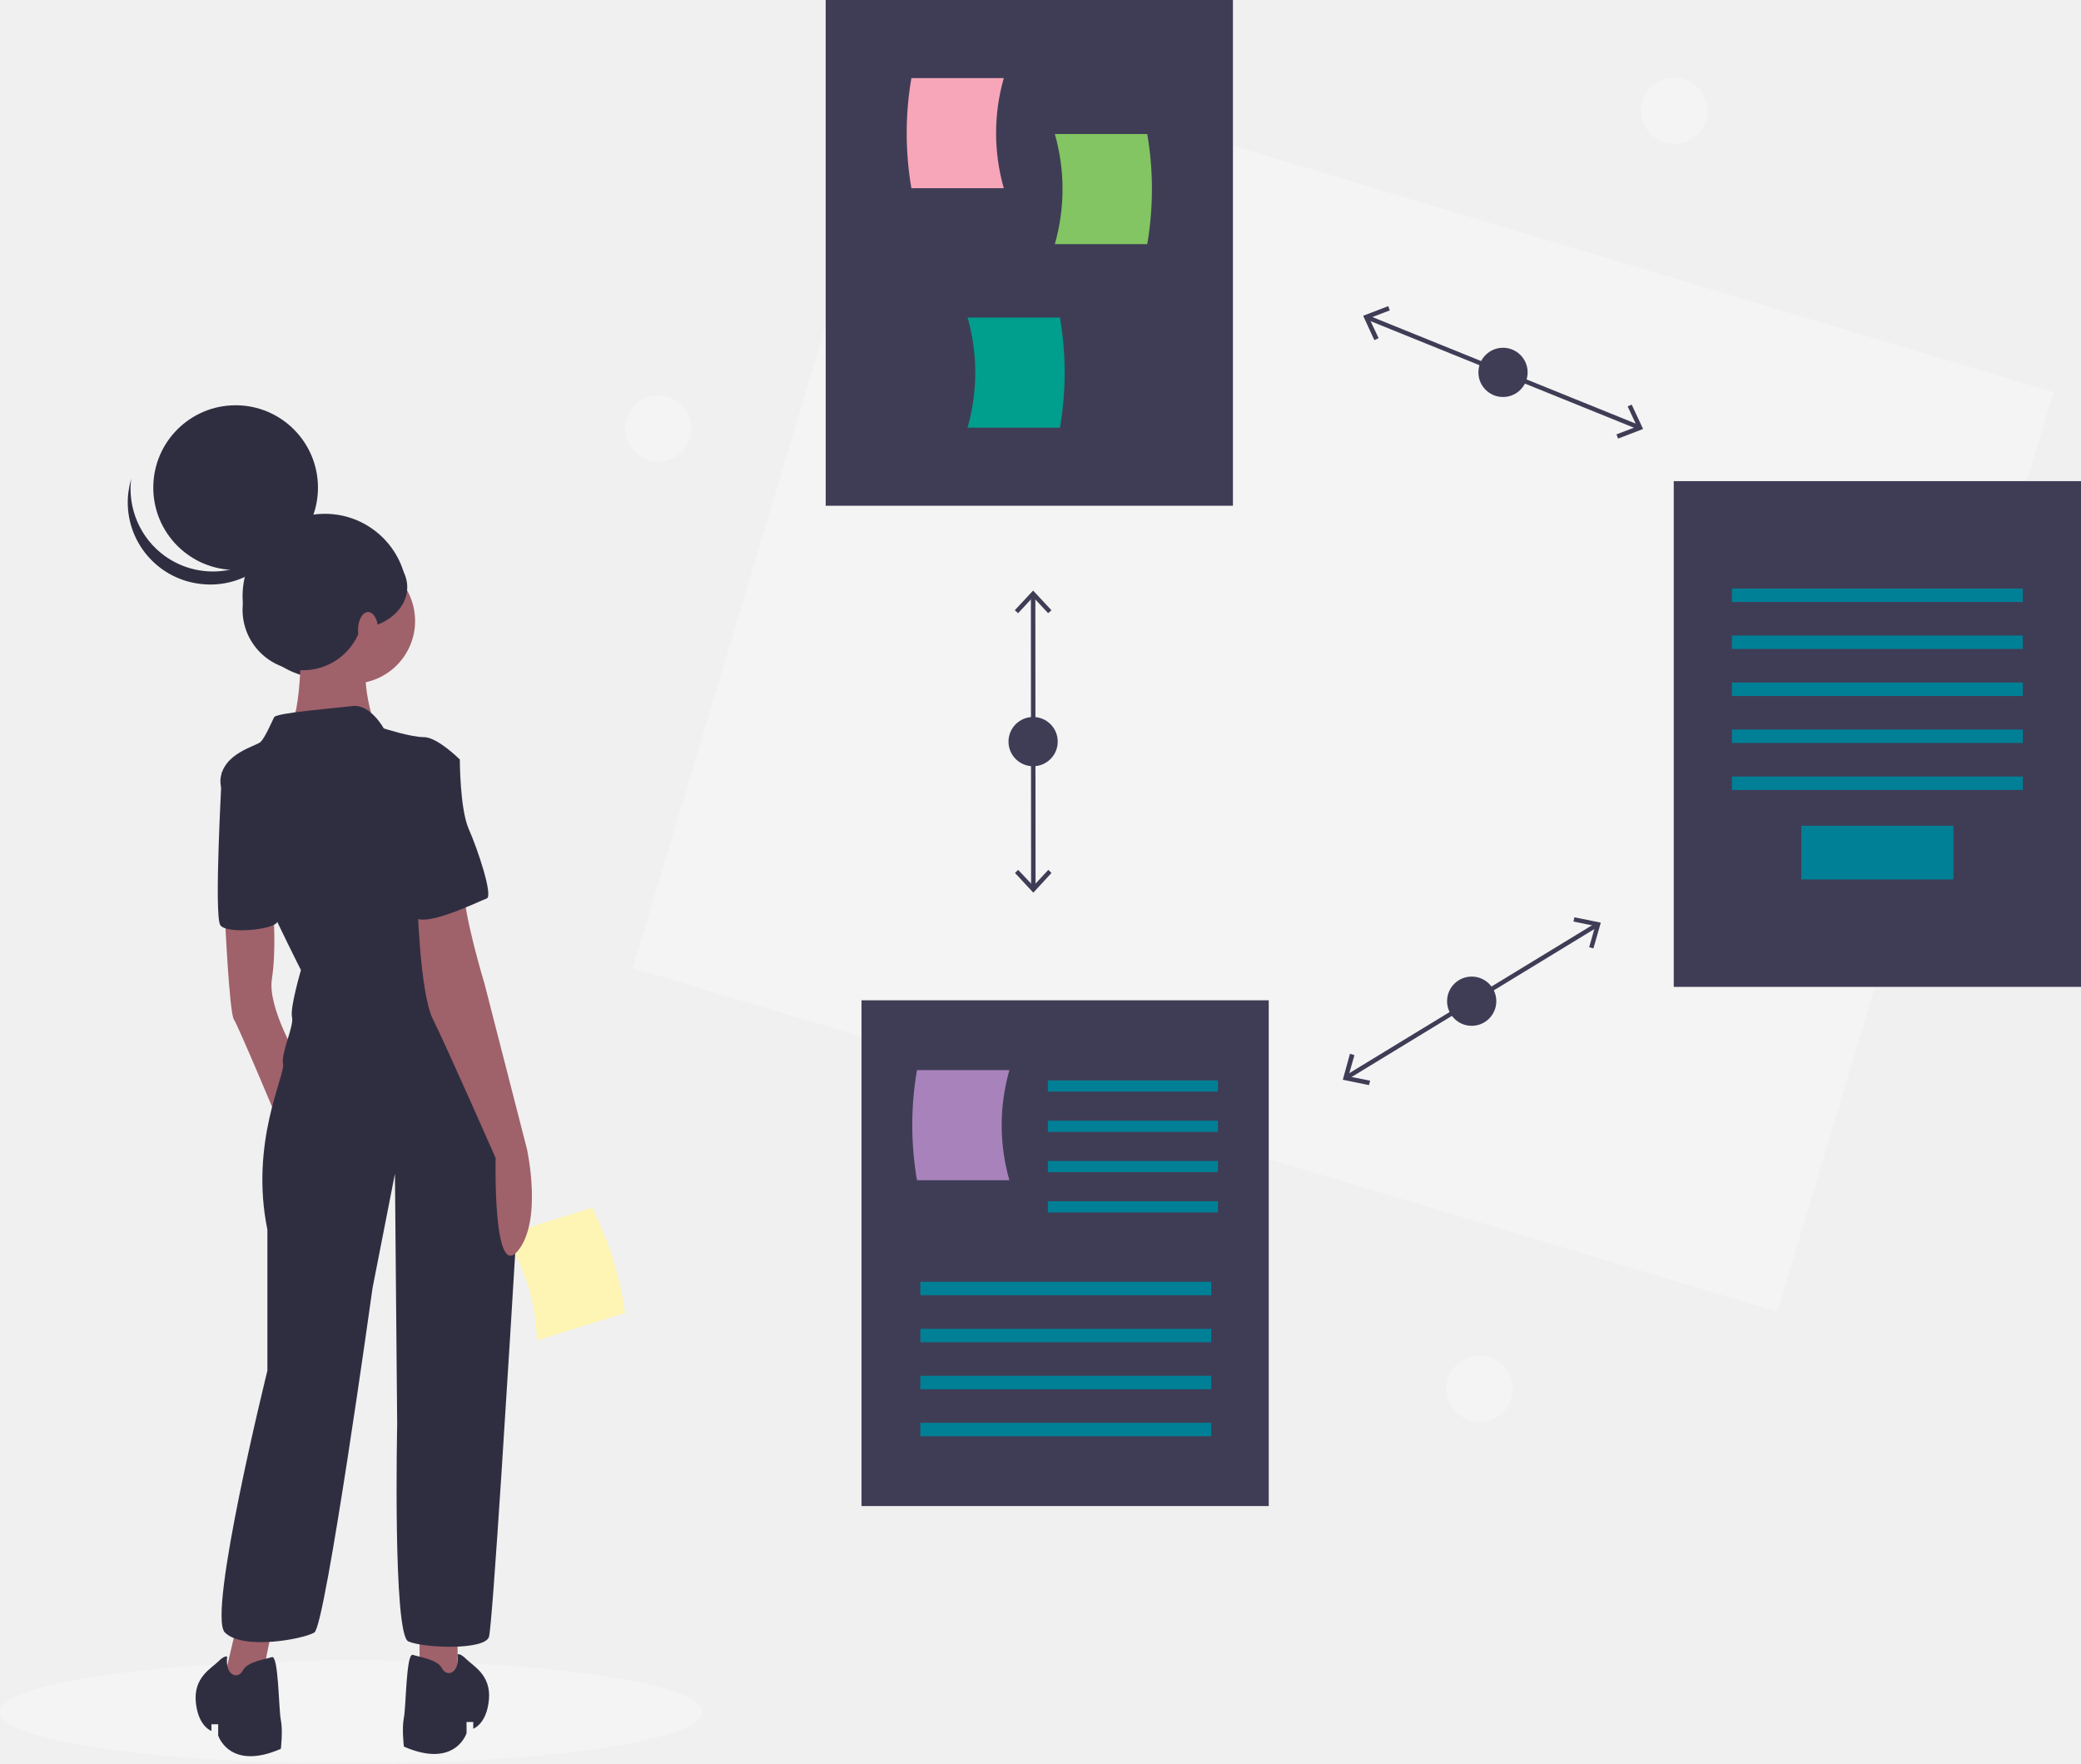
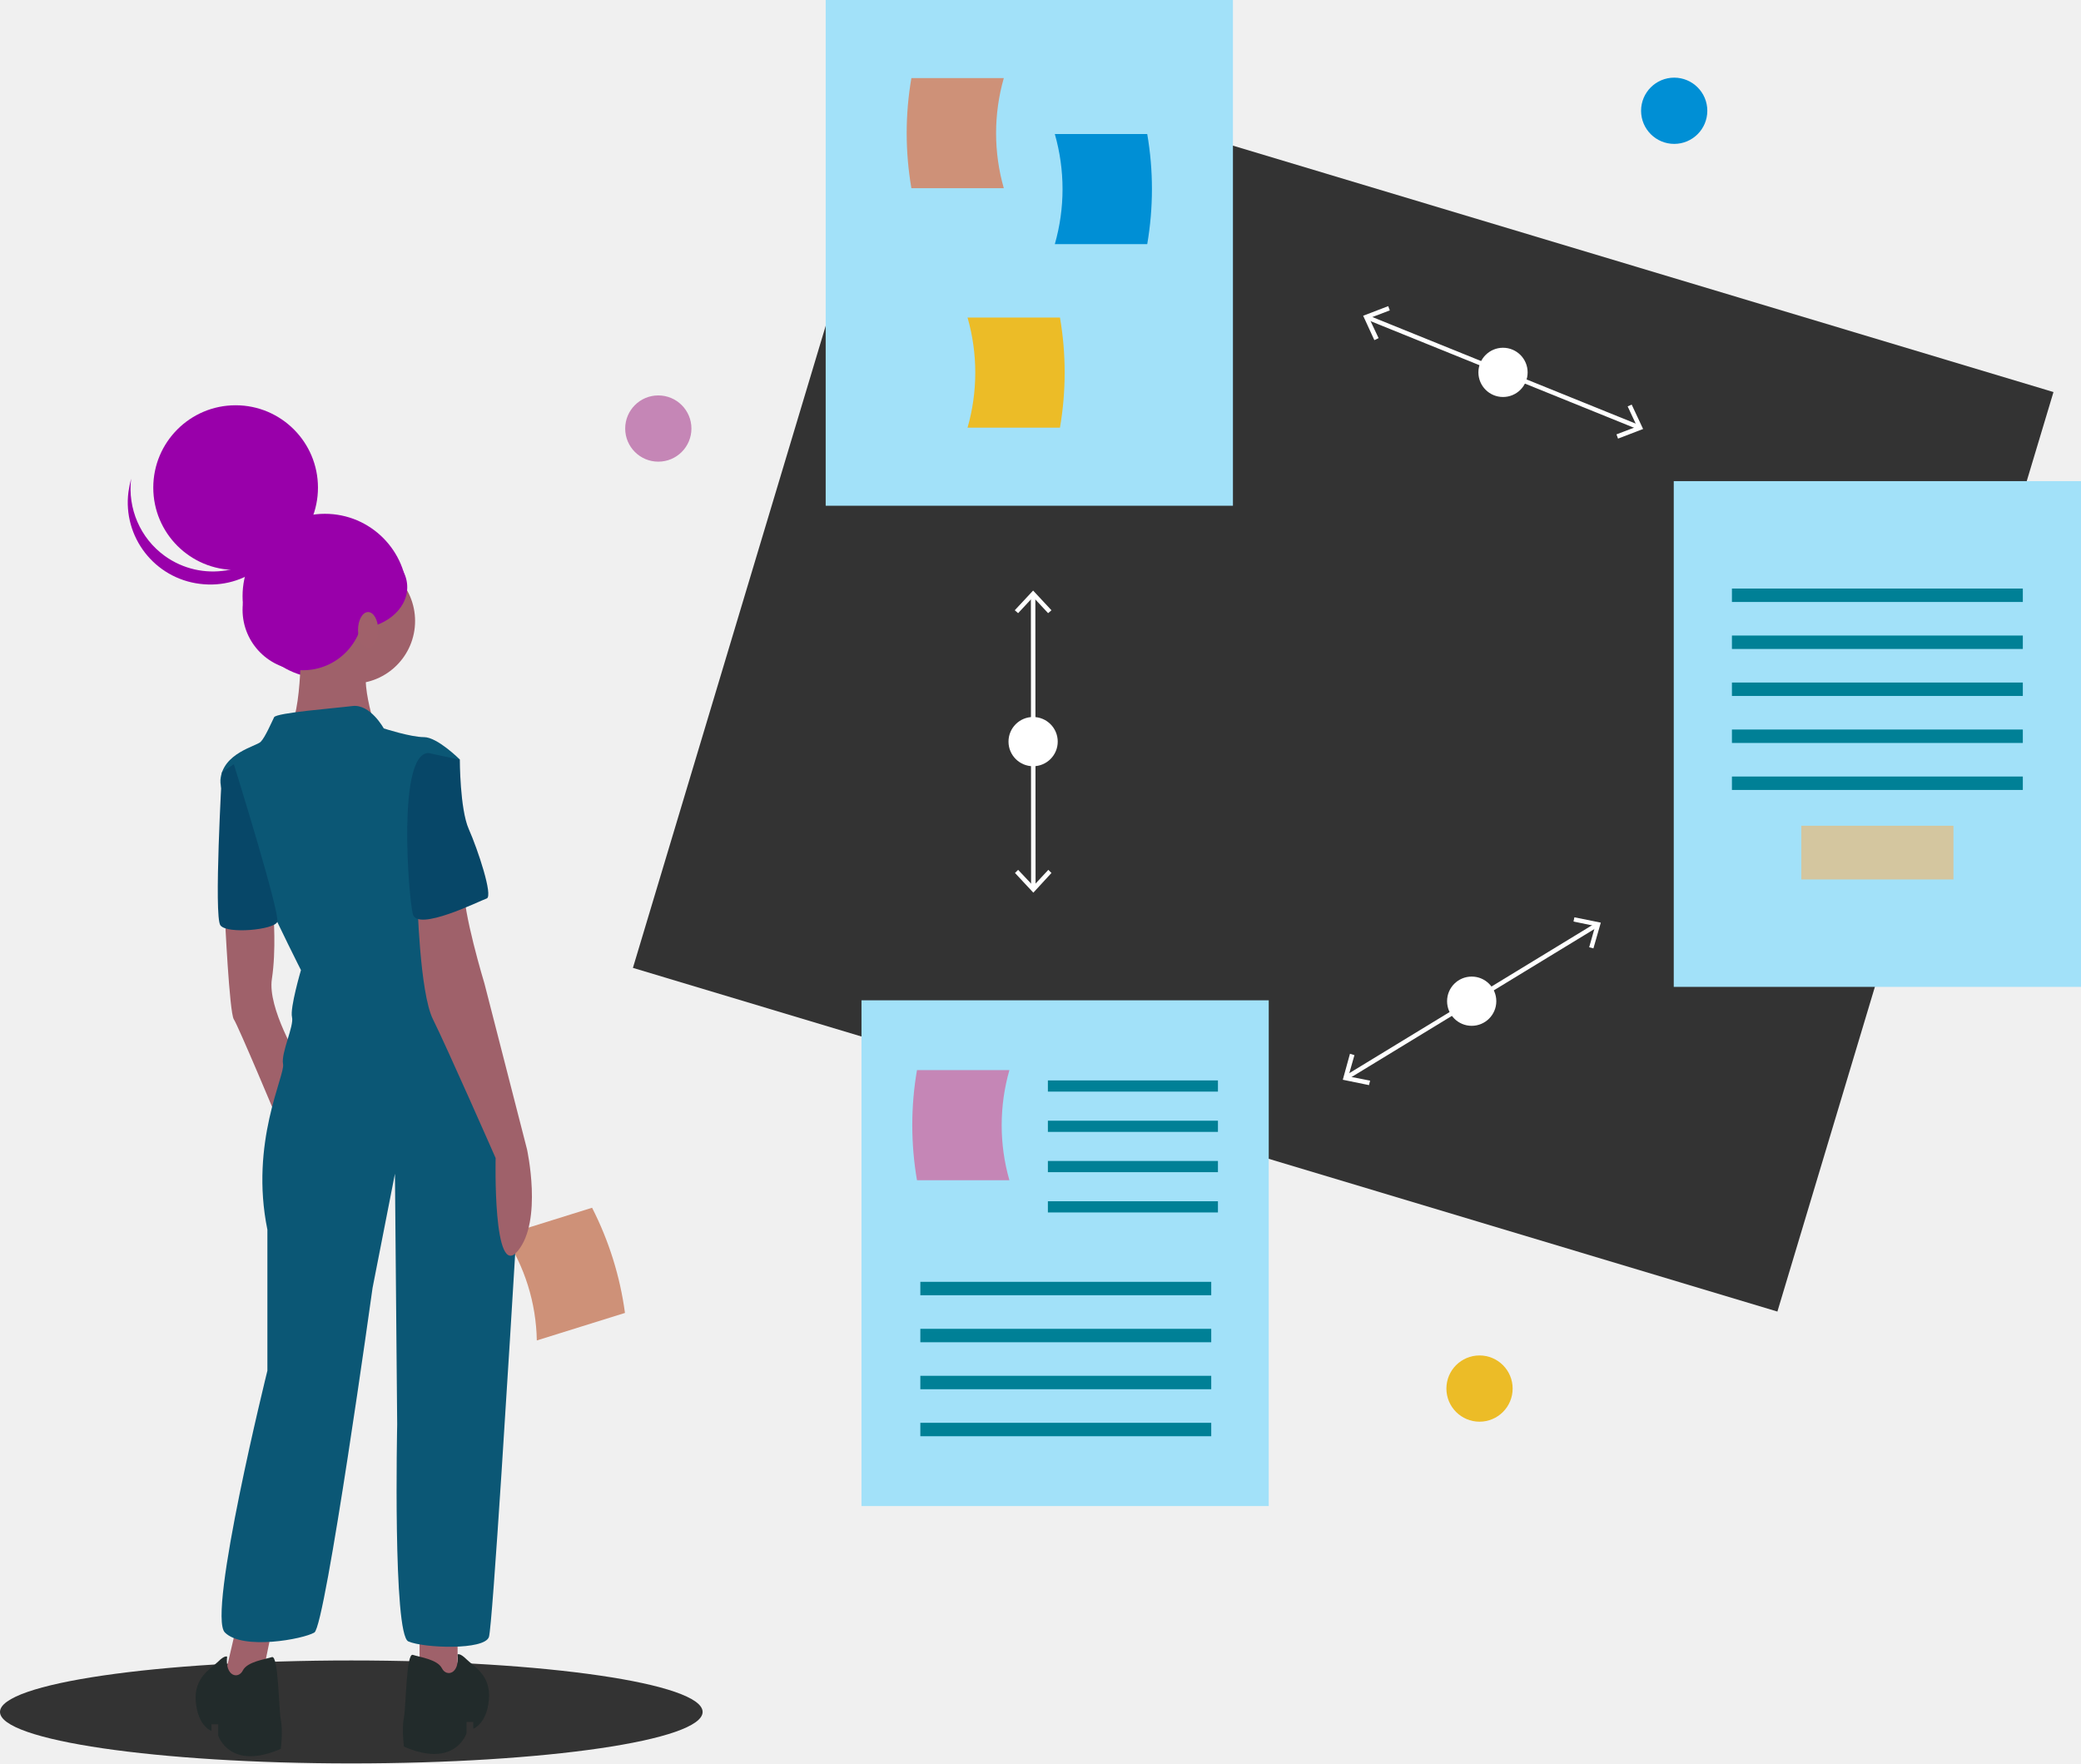
<svg xmlns="http://www.w3.org/2000/svg" version="1.1" id="effd0595-b14c-4c7e-b56f-e463e9379f7d" x="0px" y="0px" viewBox="0 0 930 788" style="enable-background:new 0 0 930 788;" xml:space="preserve">
  <style type="text/css">
- 	.st0{opacity:0.3;fill:#FFFFFF;enable-background:new    ;}
- 	.st1{fill:#FEF5B4;}
- 	.st2{fill:#2F2E41;}
- 	.st3{fill:#9F616A;}
- 	.st4{fill:#A0616A;}
- 	.st5{fill:none;stroke:#3F3D56;stroke-width:2;stroke-miterlimit:10;}
- 	.st6{fill:#3F3D56;}
- 	.st7{fill:#F7A6B9;}
- 	.st8{fill:#82C562;}
- 	.st9{fill:#009E8D;}
- 	.st10{fill:#008096;}
- 	.st11{fill:#A883BB;}
+ 	.st0{fill:#008FD5;}
+ 	.st1{fill:#ECBC27;}
+ 	.st2{fill:#C586B6;}
+ 	.st3{fill:#333333;}
+ 	.st4{fill:#CE9178;}
+ 	.st5{fill:#9900AA;}
+ 	.st6{fill:#9F616A;}
+ 	.st7{fill:#0B5775;}
+ 	.st8{fill:#074768;}
+ 	.st9{fill:#222B2B;}
+ 	.st10{fill:#A0616A;}
+ 	.st11{fill:none;stroke:#FFFFFF;stroke-width:2;stroke-miterlimit:10;}
+ 	.st12{fill:#FFFFFF;}
+ 	.st13{fill:#A2E1F9;}
+ 	.st14{fill:#008096;}
+ 	.st15{fill:#D4C69F;}
</style>
  <circle class="st0" cx="748.2" cy="49.5" r="14.8" />
-   <circle class="st0" cx="661.2" cy="620.5" r="14.8" />
-   <circle class="st0" cx="294.2" cy="191.5" r="14.8" />
-   <ellipse class="st0" cx="157" cy="765" rx="157" ry="23" />
-   <path class="st1" d="M239.9,599l39.4-12.3c-2.2-16.4-7.2-32.3-14.7-47L225.2,552C234.5,565.9,239.6,582.2,239.9,599z" />
-   <circle class="st2" cx="145.2" cy="266.4" r="36.8" />
-   <polygon class="st3" points="105.5,727.5 98.5,757.5 115.5,757.5 122.5,723.5 " />
-   <polygon class="st3" points="187.5,727.5 187.5,755.5 204.5,757.5 204.5,727.5 " />
-   <path class="st3" d="M100.5,409.5c0,0,2,43,4,46s20,46,20,46l9-28c0,0-14-23-12-36s0.7-29,0.7-29L100.5,409.5z" />
-   <circle class="st3" cx="157.5" cy="277.5" r="28" />
-   <path class="st3" d="M134.5,280.5c0,0,1,40-6,46s40,1,40,1s-10-28-2-34S134.5,280.5,134.5,280.5z" />
-   <path class="st2" d="M171.5,325.5c0,0-6-11-14-10s-34,3-35,5s-4,9-6,11s-17,5-18,17s36,85,36,85s-5,17-4,21s-5,16-4,21s-15,35-7,74  v63c0,0-27,109-19,117s35,3,40,0s26-154,26-154l10-51l1,112c0,0-2,94,5,97s34,4,36-2c1.6-4.7,9.2-129.2,12.5-183.8  c1.1-18.8-0.3-37.7-4.4-56.2c-4.2-18.9-10.2-41.1-17.1-50.1c-13-17-21-71-21-71l17-31c0,0-10-10-16-10S171.5,325.5,171.5,325.5z" />
-   <path class="st2" d="M104.5,341.5l-5.3,3.6c0,0-3.7,64.4-0.7,68.4s23.9,2,25.4-1.5S104.5,341.5,104.5,341.5z" />
-   <path class="st3" d="M186.5,401.5c0,0,1,42,7,54s28,62,28,62s-1.3,55,9.9,41.5s4.1-45.5,4.1-45.5l-19-74c0,0-10-33-9-43  S186.5,401.5,186.5,401.5z" />
-   <path class="st2" d="M204.5,739.3c0,0,1-0.8,4,2.2s11,7,10,18s-7,13-7,13v-3h-3v5c0,0-5,16-28,6c0,0-1-8,0-13s1-29,4-28s11,2,13,6  S205.5,748.1,204.5,739.3z" />
-   <path class="st2" d="M101.5,740.3c0,0-1-0.8-4,2.2s-11,7-10,18s7,13,7,13v-3h3v5c0,0,5,16,28,6c0,0,1-8,0-13s-1-29-4-28s-11,2-13,6  S100.5,749.1,101.5,740.3z" />
-   <path class="st2" d="M191.5,336.5l14,3c0,0,0,22,4,31s11,30,8,31s-31,15-33,7S177.5,336.5,191.5,336.5z" />
-   <circle class="st2" cx="105.3" cy="217.9" r="36.8" />
-   <path class="st2" d="M73.6,248.4c16.5,11.9,39.5,8.2,51.4-8.3c2.4-3.4,4.3-7.1,5.4-11.1c-2.5,20.2-20.9,34.5-41.1,31.9  c-20.2-2.5-34.5-20.9-31.9-41.1c0.3-2,0.7-4,1.2-5.9C57,227.3,62.7,240.5,73.6,248.4z" />
-   <circle class="st2" cx="135.4" cy="272.5" r="27" />
-   <ellipse class="st2" cx="158.1" cy="262.4" rx="23.9" ry="18.7" />
-   <ellipse class="st4" cx="164.5" cy="281.5" rx="4.5" ry="8" />
-   <rect x="385.7" y="36.9" transform="matrix(0.2876 -0.9578 0.9578 0.2876 136.5675 791.3887)" class="st0" width="429" height="534" />
-   <line class="st5" x1="611.2" y1="141.9" x2="732.3" y2="190.9" />
-   <polygon class="st6" points="614.2,152 616.1,151.1 611.9,142.2 621.1,138.7 620.4,136.8 609.2,141.1 " />
-   <polygon class="st6" points="723.1,196 722.4,194.1 731.6,190.6 727.4,181.6 729.2,180.8 734.3,191.7 " />
-   <circle class="st6" cx="671.7" cy="166.4" r="11" />
-   <line class="st5" x1="601.9" y1="481.4" x2="713.5" y2="413.4" />
-   <polygon class="st6" points="611.8,484.9 612.3,482.9 602.6,481 605.3,471.5 603.3,470.9 600.1,482.5 " />
-   <polygon class="st6" points="712.1,423.8 710.2,423.3 712.9,413.8 703.2,411.8 703.6,409.9 715.4,412.3 " />
-   <circle class="st6" cx="657.7" cy="447.4" r="11" />
-   <line class="st5" x1="461.7" y1="266" x2="461.8" y2="396.7" />
-   <polygon class="st6" points="453.5,272.7 455,274 461.7,266.8 468.4,274 469.9,272.7 461.7,263.9 " />
-   <polygon class="st6" points="453.6,390.1 455,388.7 461.8,395.9 468.5,388.7 469.9,390.1 461.8,398.9 " />
-   <circle class="st6" cx="461.7" cy="331.4" r="11" />
-   <rect x="369" class="st6" width="182" height="226" />
-   <path class="st7" d="M448.6,84.1h-41.3c-2.8-16.3-2.8-33,0-49.2h41.3C444,51,444,68,448.6,84.1z" />
-   <path class="st8" d="M471.4,109.1h41.3c2.8-16.3,2.8-33,0-49.2h-41.3C476,76,476,93,471.4,109.1z" />
-   <path class="st9" d="M432.4,191.1h41.3c2.8-16.3,2.8-33,0-49.2h-41.3C437,158,437,175,432.4,191.1z" />
-   <rect x="748" y="215" class="st6" width="182" height="226" />
-   <rect x="774" y="263" class="st10" width="130" height="6" />
-   <rect x="774" y="284" class="st10" width="130" height="6" />
-   <rect x="774" y="305" class="st10" width="130" height="6" />
-   <rect x="774" y="326" class="st10" width="130" height="6" />
-   <rect x="774" y="347" class="st10" width="130" height="6" />
-   <rect x="805" y="369" class="st10" width="68" height="24" />
-   <rect x="385" y="447" class="st6" width="182" height="226" />
-   <rect x="411.3" y="572.8" class="st10" width="130" height="6" />
-   <rect x="411.3" y="593.8" class="st10" width="130" height="6" />
-   <rect x="411.3" y="614.8" class="st10" width="130" height="6" />
-   <rect x="411.3" y="635.8" class="st10" width="130" height="6" />
-   <path class="st11" d="M451.1,527.4h-41.3c-2.8-16.3-2.8-33,0-49.2h41.3C446.5,494.3,446.5,511.4,451.1,527.4z" />
-   <rect x="468.3" y="482.8" class="st10" width="76" height="5" />
-   <rect x="468.3" y="500.8" class="st10" width="76" height="5" />
-   <rect x="468.3" y="518.8" class="st10" width="76" height="5" />
-   <rect x="468.3" y="536.8" class="st10" width="76" height="5" />
+   <circle class="st1" cx="661.2" cy="620.5" r="14.8" />
+   <circle class="st2" cx="294.2" cy="191.5" r="14.8" />
+   <ellipse class="st3" cx="157" cy="765" rx="157" ry="23" />
+   <path class="st4" d="M239.9,599l39.4-12.3c-2.2-16.4-7.2-32.3-14.7-47L225.2,552C234.5,565.9,239.6,582.2,239.9,599z" />
+   <circle class="st5" cx="145.2" cy="266.4" r="36.8" />
+   <polygon class="st6" points="105.5,727.5 98.5,757.5 115.5,757.5 122.5,723.5 " />
+   <polygon class="st6" points="187.5,727.5 187.5,755.5 204.5,757.5 204.5,727.5 " />
+   <path class="st6" d="M100.5,409.5c0,0,2,43,4,46s20,46,20,46l9-28c0,0-14-23-12-36s0.7-29,0.7-29L100.5,409.5z" />
+   <circle class="st6" cx="157.5" cy="277.5" r="28" />
+   <path class="st6" d="M134.5,280.5c0,0,1,40-6,46s40,1,40,1s-10-28-2-34S134.5,280.5,134.5,280.5z" />
+   <path class="st7" d="M171.5,325.5c0,0-6-11-14-10s-34,3-35,5s-4,9-6,11s-17,5-18,17s36,85,36,85s-5,17-4,21s-5,16-4,21s-15,35-7,74  v63c0,0-27,109-19,117s35,3,40,0s26-154,26-154l10-51l1,112c0,0-2,94,5,97s34,4,36-2c1.6-4.7,9.2-129.2,12.5-183.8  c1.1-18.8-0.3-37.7-4.4-56.2c-4.2-18.9-10.2-41.1-17.1-50.1c-13-17-21-71-21-71l17-31c0,0-10-10-16-10S171.5,325.5,171.5,325.5z" />
+   <path class="st8" d="M104.5,341.5l-5.3,3.6c0,0-3.7,64.4-0.7,68.4s23.9,2,25.4-1.5S104.5,341.5,104.5,341.5z" />
+   <path class="st6" d="M186.5,401.5c0,0,1,42,7,54s28,62,28,62s-1.3,55,9.9,41.5s4.1-45.5,4.1-45.5l-19-74c0,0-10-33-9-43  S186.5,401.5,186.5,401.5z" />
+   <path class="st9" d="M204.5,739.3c0,0,1-0.8,4,2.2s11,7,10,18s-7,13-7,13v-3h-3v5c0,0-5,16-28,6c0,0-1-8,0-13s1-29,4-28s11,2,13,6  S205.5,748.1,204.5,739.3z" />
+   <path class="st9" d="M101.5,740.3c0,0-1-0.8-4,2.2s-11,7-10,18s7,13,7,13v-3h3v5c0,0,5,16,28,6c0,0,1-8,0-13s-1-29-4-28s-11,2-13,6  S100.5,749.1,101.5,740.3z" />
+   <path class="st8" d="M191.5,336.5l14,3c0,0,0,22,4,31s11,30,8,31s-31,15-33,7S177.5,336.5,191.5,336.5z" />
+   <circle class="st5" cx="105.3" cy="217.9" r="36.8" />
+   <path class="st5" d="M73.6,248.4c16.5,11.9,39.5,8.2,51.4-8.3c2.4-3.4,4.3-7.1,5.4-11.1c-2.5,20.2-20.9,34.5-41.1,31.9  c-20.2-2.5-34.5-20.9-31.9-41.1c0.3-2,0.7-4,1.2-5.9C57,227.3,62.7,240.5,73.6,248.4z" />
+   <circle class="st5" cx="135.4" cy="272.5" r="27" />
+   <ellipse class="st5" cx="158.1" cy="262.4" rx="23.9" ry="18.7" />
+   <ellipse class="st10" cx="164.5" cy="281.5" rx="4.5" ry="8" />
+   <rect x="385.8" y="36.9" transform="matrix(0.2876 -0.9578 0.9578 0.2876 136.5541 791.4182)" class="st3" width="429" height="534" />
+   <line class="st11" x1="611.2" y1="141.9" x2="732.3" y2="190.9" />
+   <polygon class="st12" points="614.2,152 616.1,151.1 611.9,142.2 621.1,138.7 620.4,136.8 609.2,141.1 " />
+   <polygon class="st12" points="723.1,196 722.4,194.1 731.6,190.6 727.4,181.6 729.2,180.8 734.3,191.7 " />
+   <circle class="st12" cx="671.7" cy="166.4" r="11" />
+   <line class="st11" x1="601.9" y1="481.4" x2="713.5" y2="413.4" />
+   <polygon class="st12" points="611.8,484.9 612.3,482.9 602.6,481 605.3,471.5 603.3,470.9 600.1,482.5 " />
+   <polygon class="st12" points="712.1,423.8 710.2,423.3 712.9,413.8 703.2,411.8 703.6,409.9 715.4,412.3 " />
+   <circle class="st12" cx="657.7" cy="447.4" r="11" />
+   <line class="st11" x1="461.7" y1="266" x2="461.8" y2="396.7" />
+   <polygon class="st12" points="453.5,272.7 455,274 461.7,266.8 468.4,274 469.9,272.7 461.7,263.9 " />
+   <polygon class="st12" points="453.6,390.1 455,388.7 461.8,395.9 468.5,388.7 469.9,390.1 461.8,398.9 " />
+   <circle class="st12" cx="461.7" cy="331.4" r="11" />
+   <rect x="369" class="st13" width="182" height="226" />
+   <path class="st4" d="M448.6,84.1h-41.3c-2.8-16.3-2.8-33,0-49.2h41.3C444,51,444,68,448.6,84.1z" />
+   <path class="st0" d="M471.4,109.1h41.3c2.8-16.3,2.8-33,0-49.2h-41.3C476,76,476,93,471.4,109.1z" />
+   <path class="st1" d="M432.4,191.1h41.3c2.8-16.3,2.8-33,0-49.2h-41.3C437,158,437,175,432.4,191.1z" />
+   <rect x="748" y="215" class="st13" width="182" height="226" />
+   <rect x="774" y="263" class="st14" width="130" height="6" />
+   <rect x="774" y="284" class="st14" width="130" height="6" />
+   <rect x="774" y="305" class="st14" width="130" height="6" />
+   <rect x="774" y="326" class="st14" width="130" height="6" />
+   <rect x="774" y="347" class="st14" width="130" height="6" />
+   <rect x="805" y="369" class="st15" width="68" height="24" />
+   <rect x="385" y="447" class="st13" width="182" height="226" />
+   <rect x="411.3" y="572.8" class="st14" width="130" height="6" />
+   <rect x="411.3" y="593.8" class="st14" width="130" height="6" />
+   <rect x="411.3" y="614.8" class="st14" width="130" height="6" />
+   <rect x="411.3" y="635.8" class="st14" width="130" height="6" />
+   <path class="st2" d="M451.1,527.4h-41.3c-2.8-16.3-2.8-33,0-49.2h41.3C446.5,494.3,446.5,511.4,451.1,527.4z" />
+   <rect x="468.3" y="482.8" class="st14" width="76" height="5" />
+   <rect x="468.3" y="500.8" class="st14" width="76" height="5" />
+   <rect x="468.3" y="518.8" class="st14" width="76" height="5" />
+   <rect x="468.3" y="536.8" class="st14" width="76" height="5" />
</svg>
